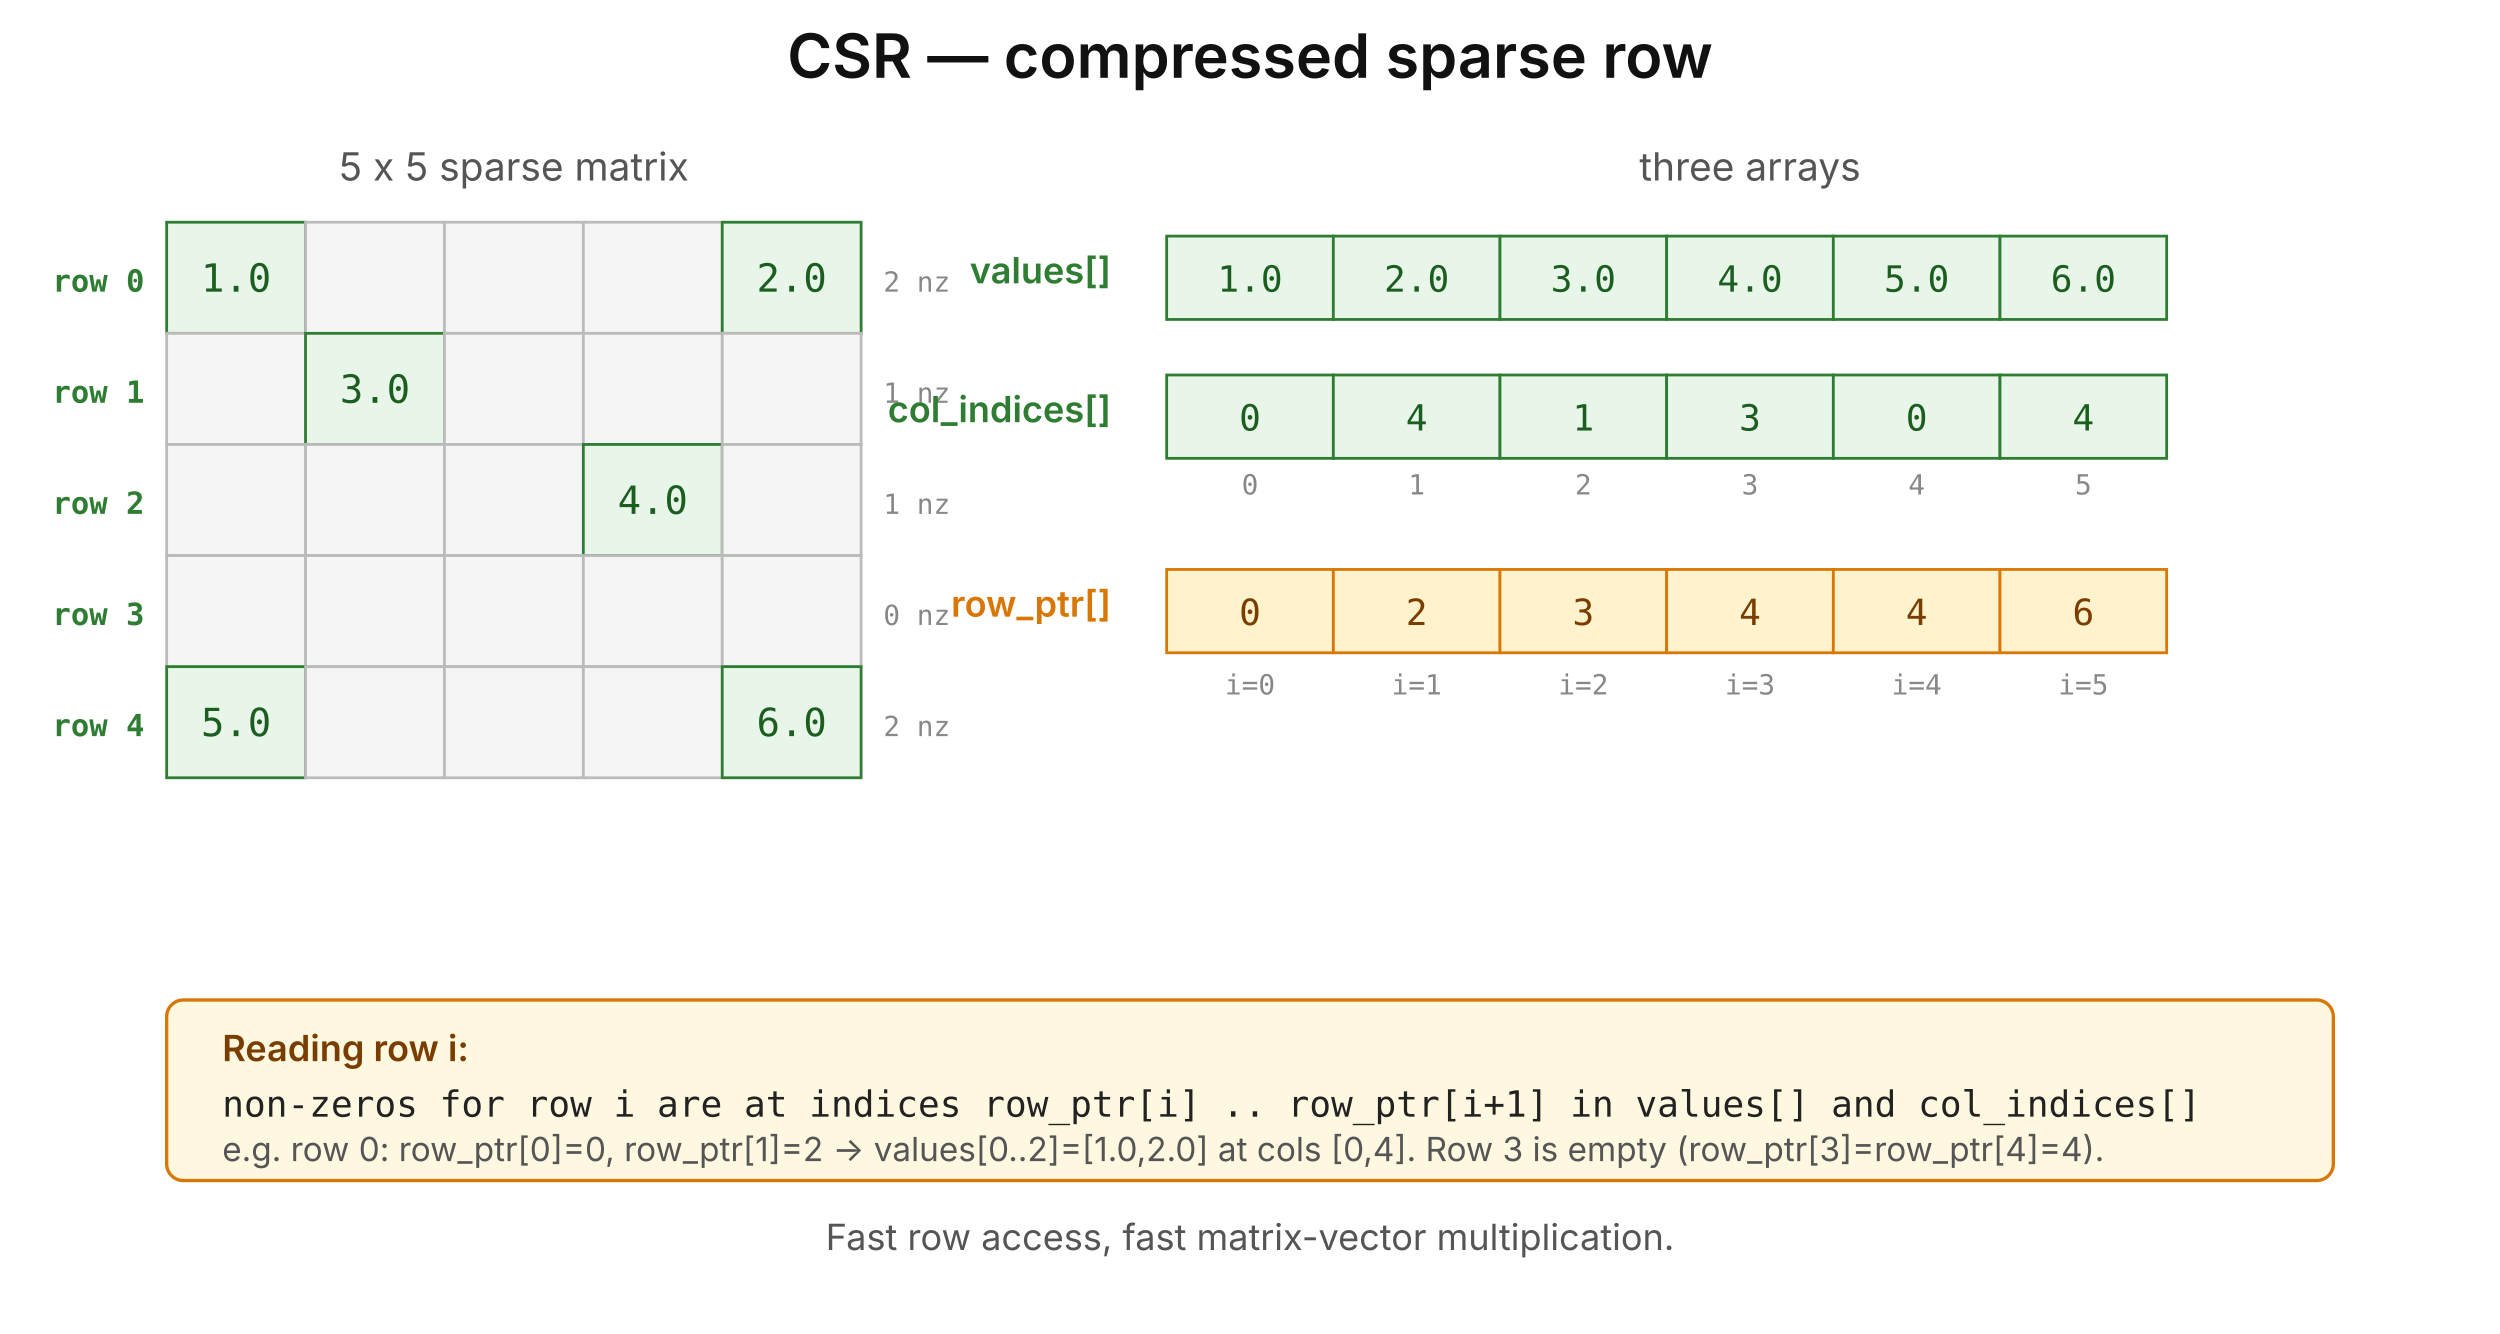
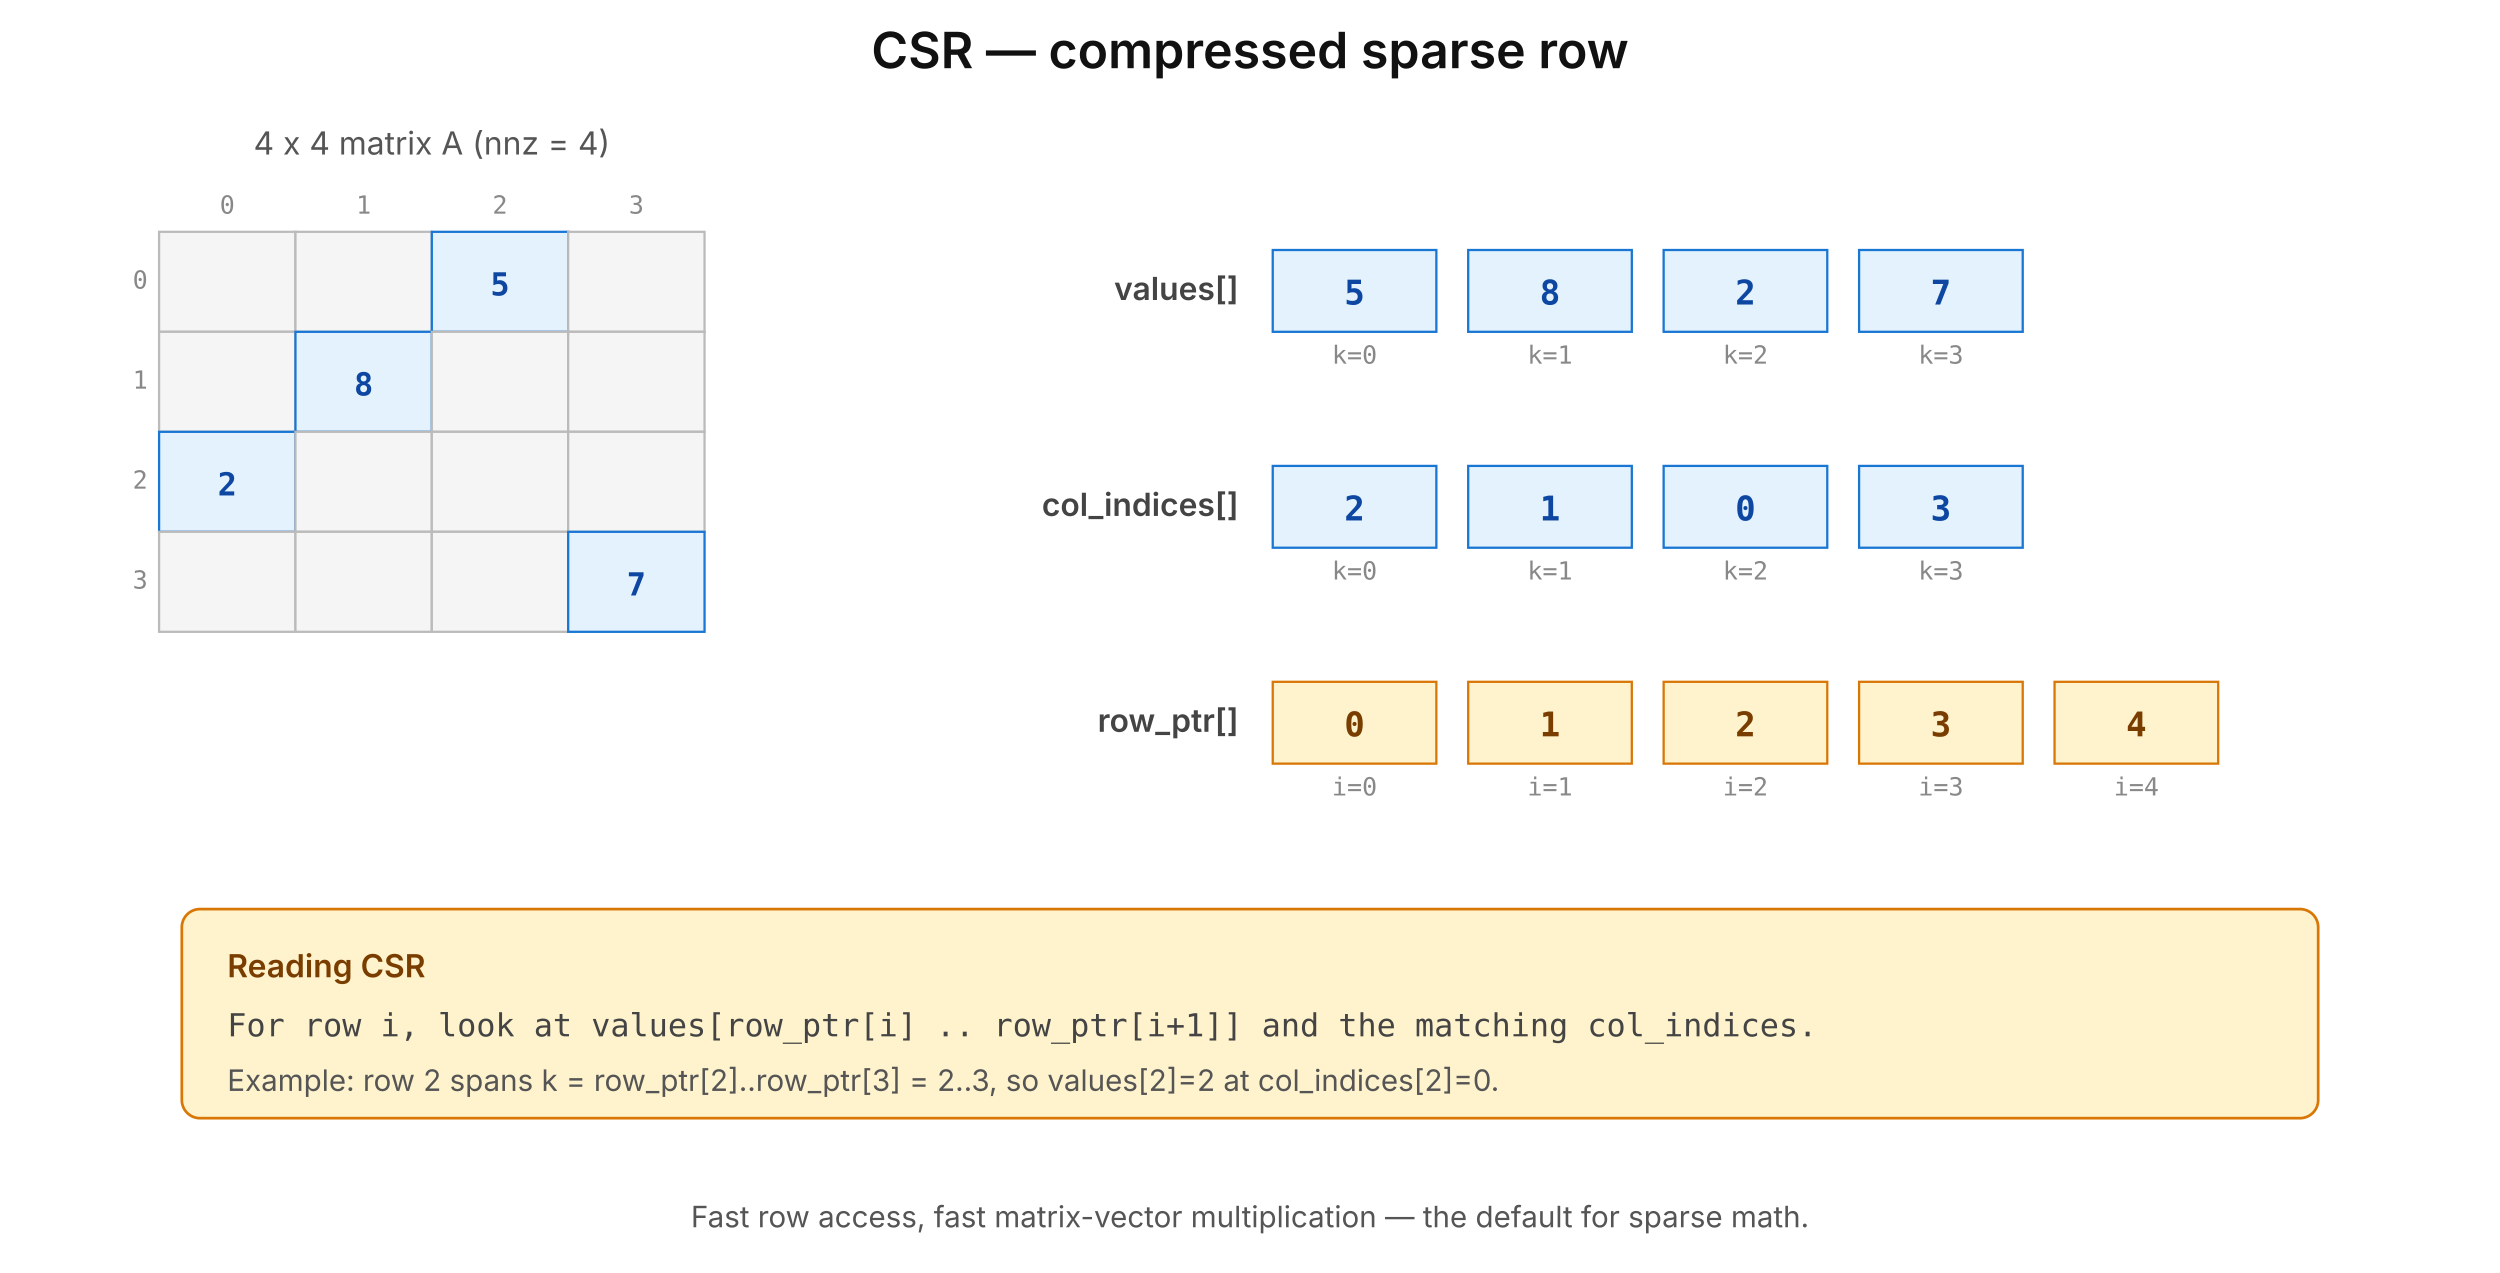
- <svg xmlns="http://www.w3.org/2000/svg" viewBox="0 0 900 480" font-family="system-ui, -apple-system, sans-serif">
-   <defs>
-     <marker id="arr" viewBox="0 0 10 10" refX="9" refY="5" markerWidth="6" markerHeight="6" orient="auto-start-reverse">
-       <path d="M0,0 L10,5 L0,10 z" fill="#2e7d32" />
-     </marker>
-   </defs>
-   <text x="450" y="28" text-anchor="middle" font-size="22" font-weight="600" fill="#111">CSR — compressed sparse row</text>
-   <g transform="translate(60,80)" font-family="ui-monospace, monospace" font-size="14" text-anchor="middle">
-     <text x="125" y="-15" font-family="system-ui, -apple-system, sans-serif" font-size="14" fill="#555">5 x 5 sparse matrix</text>
-     <rect x="0" y="0" width="50" height="40" fill="#e8f5e9" stroke="#2e7d32" />
-     <text x="25" y="25" fill="#1b5e20">1.0</text>
-     <rect x="50" y="0" width="50" height="40" fill="#f5f5f5" stroke="#bbb" />
-     <rect x="100" y="0" width="50" height="40" fill="#f5f5f5" stroke="#bbb" />
-     <rect x="150" y="0" width="50" height="40" fill="#f5f5f5" stroke="#bbb" />
-     <rect x="200" y="0" width="50" height="40" fill="#e8f5e9" stroke="#2e7d32" />
-     <text x="225" y="25" fill="#1b5e20">2.0</text>
-     <rect x="0" y="40" width="50" height="40" fill="#f5f5f5" stroke="#bbb" />
-     <rect x="50" y="40" width="50" height="40" fill="#e8f5e9" stroke="#2e7d32" />
-     <text x="75" y="65" fill="#1b5e20">3.0</text>
-     <rect x="100" y="40" width="50" height="40" fill="#f5f5f5" stroke="#bbb" />
-     <rect x="150" y="40" width="50" height="40" fill="#f5f5f5" stroke="#bbb" />
-     <rect x="200" y="40" width="50" height="40" fill="#f5f5f5" stroke="#bbb" />
-     <rect x="0" y="80" width="50" height="40" fill="#f5f5f5" stroke="#bbb" />
-     <rect x="50" y="80" width="50" height="40" fill="#f5f5f5" stroke="#bbb" />
-     <rect x="100" y="80" width="50" height="40" fill="#f5f5f5" stroke="#bbb" />
-     <rect x="150" y="80" width="50" height="40" fill="#e8f5e9" stroke="#2e7d32" />
-     <text x="175" y="105" fill="#1b5e20">4.0</text>
-     <rect x="200" y="80" width="50" height="40" fill="#f5f5f5" stroke="#bbb" />
-     <rect x="0" y="120" width="50" height="40" fill="#f5f5f5" stroke="#bbb" />
-     <rect x="50" y="120" width="50" height="40" fill="#f5f5f5" stroke="#bbb" />
-     <rect x="100" y="120" width="50" height="40" fill="#f5f5f5" stroke="#bbb" />
-     <rect x="150" y="120" width="50" height="40" fill="#f5f5f5" stroke="#bbb" />
-     <rect x="200" y="120" width="50" height="40" fill="#f5f5f5" stroke="#bbb" />
-     <rect x="0" y="160" width="50" height="40" fill="#e8f5e9" stroke="#2e7d32" />
-     <text x="25" y="185" fill="#1b5e20">5.0</text>
-     <rect x="50" y="160" width="50" height="40" fill="#f5f5f5" stroke="#bbb" />
-     <rect x="100" y="160" width="50" height="40" fill="#f5f5f5" stroke="#bbb" />
-     <rect x="150" y="160" width="50" height="40" fill="#f5f5f5" stroke="#bbb" />
-     <rect x="200" y="160" width="50" height="40" fill="#e8f5e9" stroke="#2e7d32" />
-     <text x="225" y="185" fill="#1b5e20">6.0</text>
-     <g font-size="11" fill="#2e7d32" text-anchor="end" font-weight="600">
-       <text x="-8" y="25">row 0</text>
-       <text x="-8" y="65">row 1</text>
-       <text x="-8" y="105">row 2</text>
-       <text x="-8" y="145">row 3</text>
-       <text x="-8" y="185">row 4</text>
+ <svg xmlns="http://www.w3.org/2000/svg" viewBox="0 0 1100 560" font-family="system-ui, -apple-system, sans-serif">
+   <text x="550" y="30" text-anchor="middle" font-size="22" font-weight="600" fill="#111">CSR — compressed sparse row</text>
+   <g font-family="ui-monospace, monospace" font-size="14" text-anchor="middle">
+     <text x="190" y="68" font-family="system-ui, -apple-system, sans-serif" font-size="14" fill="#555">4 x 4 matrix A (nnz = 4)</text>
+     <g font-size="11" fill="#888">
+       <text x="100" y="94">0</text>
+       <text x="160" y="94">1</text>
+       <text x="220" y="94">2</text>
+       <text x="280" y="94">3</text>
    </g>
-     <g font-size="10" fill="#888" text-anchor="start">
-       <text x="258" y="25">2 nz</text>
-       <text x="258" y="65">1 nz</text>
-       <text x="258" y="105">1 nz</text>
-       <text x="258" y="145">0 nz</text>
-       <text x="258" y="185">2 nz</text>
+     <g font-size="11" fill="#888" text-anchor="end">
+       <text x="65" y="127">0</text>
+       <text x="65" y="171">1</text>
+       <text x="65" y="215">2</text>
+       <text x="65" y="259">3</text>
+     </g>
+     <rect x="70" y="102" width="60" height="44" fill="#f5f5f5" stroke="#bbb" />
+     <rect x="130" y="102" width="60" height="44" fill="#f5f5f5" stroke="#bbb" />
+     <rect x="190" y="102" width="60" height="44" fill="#e3f2fd" stroke="#1976d2" />
+     <text x="220" y="130" fill="#0d47a1" font-weight="700">5</text>
+     <rect x="250" y="102" width="60" height="44" fill="#f5f5f5" stroke="#bbb" />
+     <rect x="70" y="146" width="60" height="44" fill="#f5f5f5" stroke="#bbb" />
+     <rect x="130" y="146" width="60" height="44" fill="#e3f2fd" stroke="#1976d2" />
+     <text x="160" y="174" fill="#0d47a1" font-weight="700">8</text>
+     <rect x="190" y="146" width="60" height="44" fill="#f5f5f5" stroke="#bbb" />
+     <rect x="250" y="146" width="60" height="44" fill="#f5f5f5" stroke="#bbb" />
+     <rect x="70" y="190" width="60" height="44" fill="#e3f2fd" stroke="#1976d2" />
+     <text x="100" y="218" fill="#0d47a1" font-weight="700">2</text>
+     <rect x="130" y="190" width="60" height="44" fill="#f5f5f5" stroke="#bbb" />
+     <rect x="190" y="190" width="60" height="44" fill="#f5f5f5" stroke="#bbb" />
+     <rect x="250" y="190" width="60" height="44" fill="#f5f5f5" stroke="#bbb" />
+     <rect x="70" y="234" width="60" height="44" fill="#f5f5f5" stroke="#bbb" />
+     <rect x="130" y="234" width="60" height="44" fill="#f5f5f5" stroke="#bbb" />
+     <rect x="190" y="234" width="60" height="44" fill="#f5f5f5" stroke="#bbb" />
+     <rect x="250" y="234" width="60" height="44" fill="#e3f2fd" stroke="#1976d2" />
+     <text x="280" y="262" fill="#0d47a1" font-weight="700">7</text>
+   </g>
+   <g font-family="ui-monospace, monospace" font-size="15" text-anchor="middle">
+     <g font-family="system-ui, -apple-system, sans-serif" font-size="14" font-weight="600" fill="#444" text-anchor="end">
+       <text x="545" y="132">values[]</text>
+       <text x="545" y="227">col_indices[]</text>
+       <text x="545" y="322">row_ptr[]</text>
+     </g>
+     <rect x="560" y="110" width="72" height="36" fill="#e3f2fd" stroke="#1976d2" />
+     <text x="596" y="134" fill="#0d47a1" font-weight="700">5</text>
+     <rect x="646" y="110" width="72" height="36" fill="#e3f2fd" stroke="#1976d2" />
+     <text x="682" y="134" fill="#0d47a1" font-weight="700">8</text>
+     <rect x="732" y="110" width="72" height="36" fill="#e3f2fd" stroke="#1976d2" />
+     <text x="768" y="134" fill="#0d47a1" font-weight="700">2</text>
+     <rect x="818" y="110" width="72" height="36" fill="#e3f2fd" stroke="#1976d2" />
+     <text x="854" y="134" fill="#0d47a1" font-weight="700">7</text>
+     <g font-size="11" fill="#888">
+       <text x="596" y="160">k=0</text>
+       <text x="682" y="160">k=1</text>
+       <text x="768" y="160">k=2</text>
+       <text x="854" y="160">k=3</text>
+     </g>
+     <rect x="560" y="205" width="72" height="36" fill="#e3f2fd" stroke="#1976d2" />
+     <text x="596" y="229" fill="#0d47a1" font-weight="700">2</text>
+     <rect x="646" y="205" width="72" height="36" fill="#e3f2fd" stroke="#1976d2" />
+     <text x="682" y="229" fill="#0d47a1" font-weight="700">1</text>
+     <rect x="732" y="205" width="72" height="36" fill="#e3f2fd" stroke="#1976d2" />
+     <text x="768" y="229" fill="#0d47a1" font-weight="700">0</text>
+     <rect x="818" y="205" width="72" height="36" fill="#e3f2fd" stroke="#1976d2" />
+     <text x="854" y="229" fill="#0d47a1" font-weight="700">3</text>
+     <g font-size="11" fill="#888">
+       <text x="596" y="255">k=0</text>
+       <text x="682" y="255">k=1</text>
+       <text x="768" y="255">k=2</text>
+       <text x="854" y="255">k=3</text>
+     </g>
+     <rect x="560" y="300" width="72" height="36" fill="#fff3cd" stroke="#d97706" />
+     <text x="596" y="324" fill="#7a3d00" font-weight="700">0</text>
+     <rect x="646" y="300" width="72" height="36" fill="#fff3cd" stroke="#d97706" />
+     <text x="682" y="324" fill="#7a3d00" font-weight="700">1</text>
+     <rect x="732" y="300" width="72" height="36" fill="#fff3cd" stroke="#d97706" />
+     <text x="768" y="324" fill="#7a3d00" font-weight="700">2</text>
+     <rect x="818" y="300" width="72" height="36" fill="#fff3cd" stroke="#d97706" />
+     <text x="854" y="324" fill="#7a3d00" font-weight="700">3</text>
+     <rect x="904" y="300" width="72" height="36" fill="#fff3cd" stroke="#d97706" />
+     <text x="940" y="324" fill="#7a3d00" font-weight="700">4</text>
+     <g font-size="11" fill="#888">
+       <text x="596" y="350">i=0</text>
+       <text x="682" y="350">i=1</text>
+       <text x="768" y="350">i=2</text>
+       <text x="854" y="350">i=3</text>
+       <text x="940" y="350">i=4</text>
    </g>
  </g>
-   <g transform="translate(420,80)" font-family="ui-monospace, monospace" font-size="13" text-anchor="middle">
-     <text x="210" y="-15" font-family="system-ui, -apple-system, sans-serif" font-size="14" fill="#555">three arrays</text>
-     <text x="-20" y="22" text-anchor="end" font-family="system-ui, -apple-system, sans-serif" font-size="13" font-weight="600" fill="#2e7d32">values[]</text>
-     <rect x="0" y="5" width="60" height="30" fill="#e8f5e9" stroke="#2e7d32" />
-     <text x="30" y="25" fill="#1b5e20">1.0</text>
-     <rect x="60" y="5" width="60" height="30" fill="#e8f5e9" stroke="#2e7d32" />
-     <text x="90" y="25" fill="#1b5e20">2.0</text>
-     <rect x="120" y="5" width="60" height="30" fill="#e8f5e9" stroke="#2e7d32" />
-     <text x="150" y="25" fill="#1b5e20">3.0</text>
-     <rect x="180" y="5" width="60" height="30" fill="#e8f5e9" stroke="#2e7d32" />
-     <text x="210" y="25" fill="#1b5e20">4.0</text>
-     <rect x="240" y="5" width="60" height="30" fill="#e8f5e9" stroke="#2e7d32" />
-     <text x="270" y="25" fill="#1b5e20">5.0</text>
-     <rect x="300" y="5" width="60" height="30" fill="#e8f5e9" stroke="#2e7d32" />
-     <text x="330" y="25" fill="#1b5e20">6.0</text>
-     <text x="-20" y="72" text-anchor="end" font-family="system-ui, -apple-system, sans-serif" font-size="13" font-weight="600" fill="#2e7d32">col_indices[]</text>
-     <rect x="0" y="55" width="60" height="30" fill="#e8f5e9" stroke="#2e7d32" />
-     <text x="30" y="75" fill="#1b5e20">0</text>
-     <rect x="60" y="55" width="60" height="30" fill="#e8f5e9" stroke="#2e7d32" />
-     <text x="90" y="75" fill="#1b5e20">4</text>
-     <rect x="120" y="55" width="60" height="30" fill="#e8f5e9" stroke="#2e7d32" />
-     <text x="150" y="75" fill="#1b5e20">1</text>
-     <rect x="180" y="55" width="60" height="30" fill="#e8f5e9" stroke="#2e7d32" />
-     <text x="210" y="75" fill="#1b5e20">3</text>
-     <rect x="240" y="55" width="60" height="30" fill="#e8f5e9" stroke="#2e7d32" />
-     <text x="270" y="75" fill="#1b5e20">0</text>
-     <rect x="300" y="55" width="60" height="30" fill="#e8f5e9" stroke="#2e7d32" />
-     <text x="330" y="75" fill="#1b5e20">4</text>
-     <g font-size="10" fill="#888" text-anchor="middle">
-       <text x="30" y="98">0</text>
-       <text x="90" y="98">1</text>
-       <text x="150" y="98">2</text>
-       <text x="210" y="98">3</text>
-       <text x="270" y="98">4</text>
-       <text x="330" y="98">5</text>
-     </g>
-     <text x="-20" y="142" text-anchor="end" font-family="system-ui, -apple-system, sans-serif" font-size="13" font-weight="600" fill="#d97706">row_ptr[]</text>
-     <rect x="0" y="125" width="60" height="30" fill="#fff3cd" stroke="#d97706" />
-     <text x="30" y="145" fill="#7a3d00">0</text>
-     <rect x="60" y="125" width="60" height="30" fill="#fff3cd" stroke="#d97706" />
-     <text x="90" y="145" fill="#7a3d00">2</text>
-     <rect x="120" y="125" width="60" height="30" fill="#fff3cd" stroke="#d97706" />
-     <text x="150" y="145" fill="#7a3d00">3</text>
-     <rect x="180" y="125" width="60" height="30" fill="#fff3cd" stroke="#d97706" />
-     <text x="210" y="145" fill="#7a3d00">4</text>
-     <rect x="240" y="125" width="60" height="30" fill="#fff3cd" stroke="#d97706" />
-     <text x="270" y="145" fill="#7a3d00">4</text>
-     <rect x="300" y="125" width="60" height="30" fill="#fff3cd" stroke="#d97706" />
-     <text x="330" y="145" fill="#7a3d00">6</text>
-     <g font-size="10" fill="#888" text-anchor="middle">
-       <text x="30" y="170">i=0</text>
-       <text x="90" y="170">i=1</text>
-       <text x="150" y="170">i=2</text>
-       <text x="210" y="170">i=3</text>
-       <text x="270" y="170">i=4</text>
-       <text x="330" y="170">i=5</text>
-     </g>
+   <g>
+     <rect x="80" y="400" width="940" height="92" rx="8" ry="8" fill="#fff3cd" stroke="#d97706" stroke-width="1.2" />
+     <text x="100" y="430" font-size="14" font-weight="600" fill="#7a3d00">Reading CSR</text>
+     <text x="100" y="456" font-family="ui-monospace, monospace" font-size="14" fill="#444">For row i, look at values[row_ptr[i] .. row_ptr[i+1]] and the matching col_indices.</text>
+     <text x="100" y="480" font-size="13" fill="#555">Example: row 2 spans k = row_ptr[2]..row_ptr[3] = 2..3, so values[2]=2 at col_indices[2]=0.</text>
  </g>
-   <g transform="translate(60,360)">
-     <rect x="0" y="0" width="780" height="65" fill="#fff8e1" stroke="#d97706" stroke-width="1.2" rx="6" />
-     <text x="20" y="22" font-size="13" font-weight="600" fill="#7a3d00">Reading row i:</text>
-     <text x="20" y="42" font-size="13" font-family="ui-monospace, monospace" fill="#222">
-       non-zeros for row i are at indices  row_ptr[i] .. row_ptr[i+1]  in values[] and col_indices[]
-     </text>
-     <text x="20" y="58" font-size="12" fill="#555">
-       e.g. row 0: row_ptr[0]=0, row_ptr[1]=2  →  values[0..2]=[1.0,2.0] at cols [0,4]. Row 3 is empty (row_ptr[3]=row_ptr[4]=4).
-     </text>
-   </g>
-   <text x="450" y="450" text-anchor="middle" font-size="13" fill="#555">
-     Fast row access, fast matrix-vector multiplication.
-   </text>
+   <text x="550" y="540" text-anchor="middle" font-size="13" fill="#555">Fast row access, fast matrix-vector multiplication — the default for sparse math.</text>
</svg>
